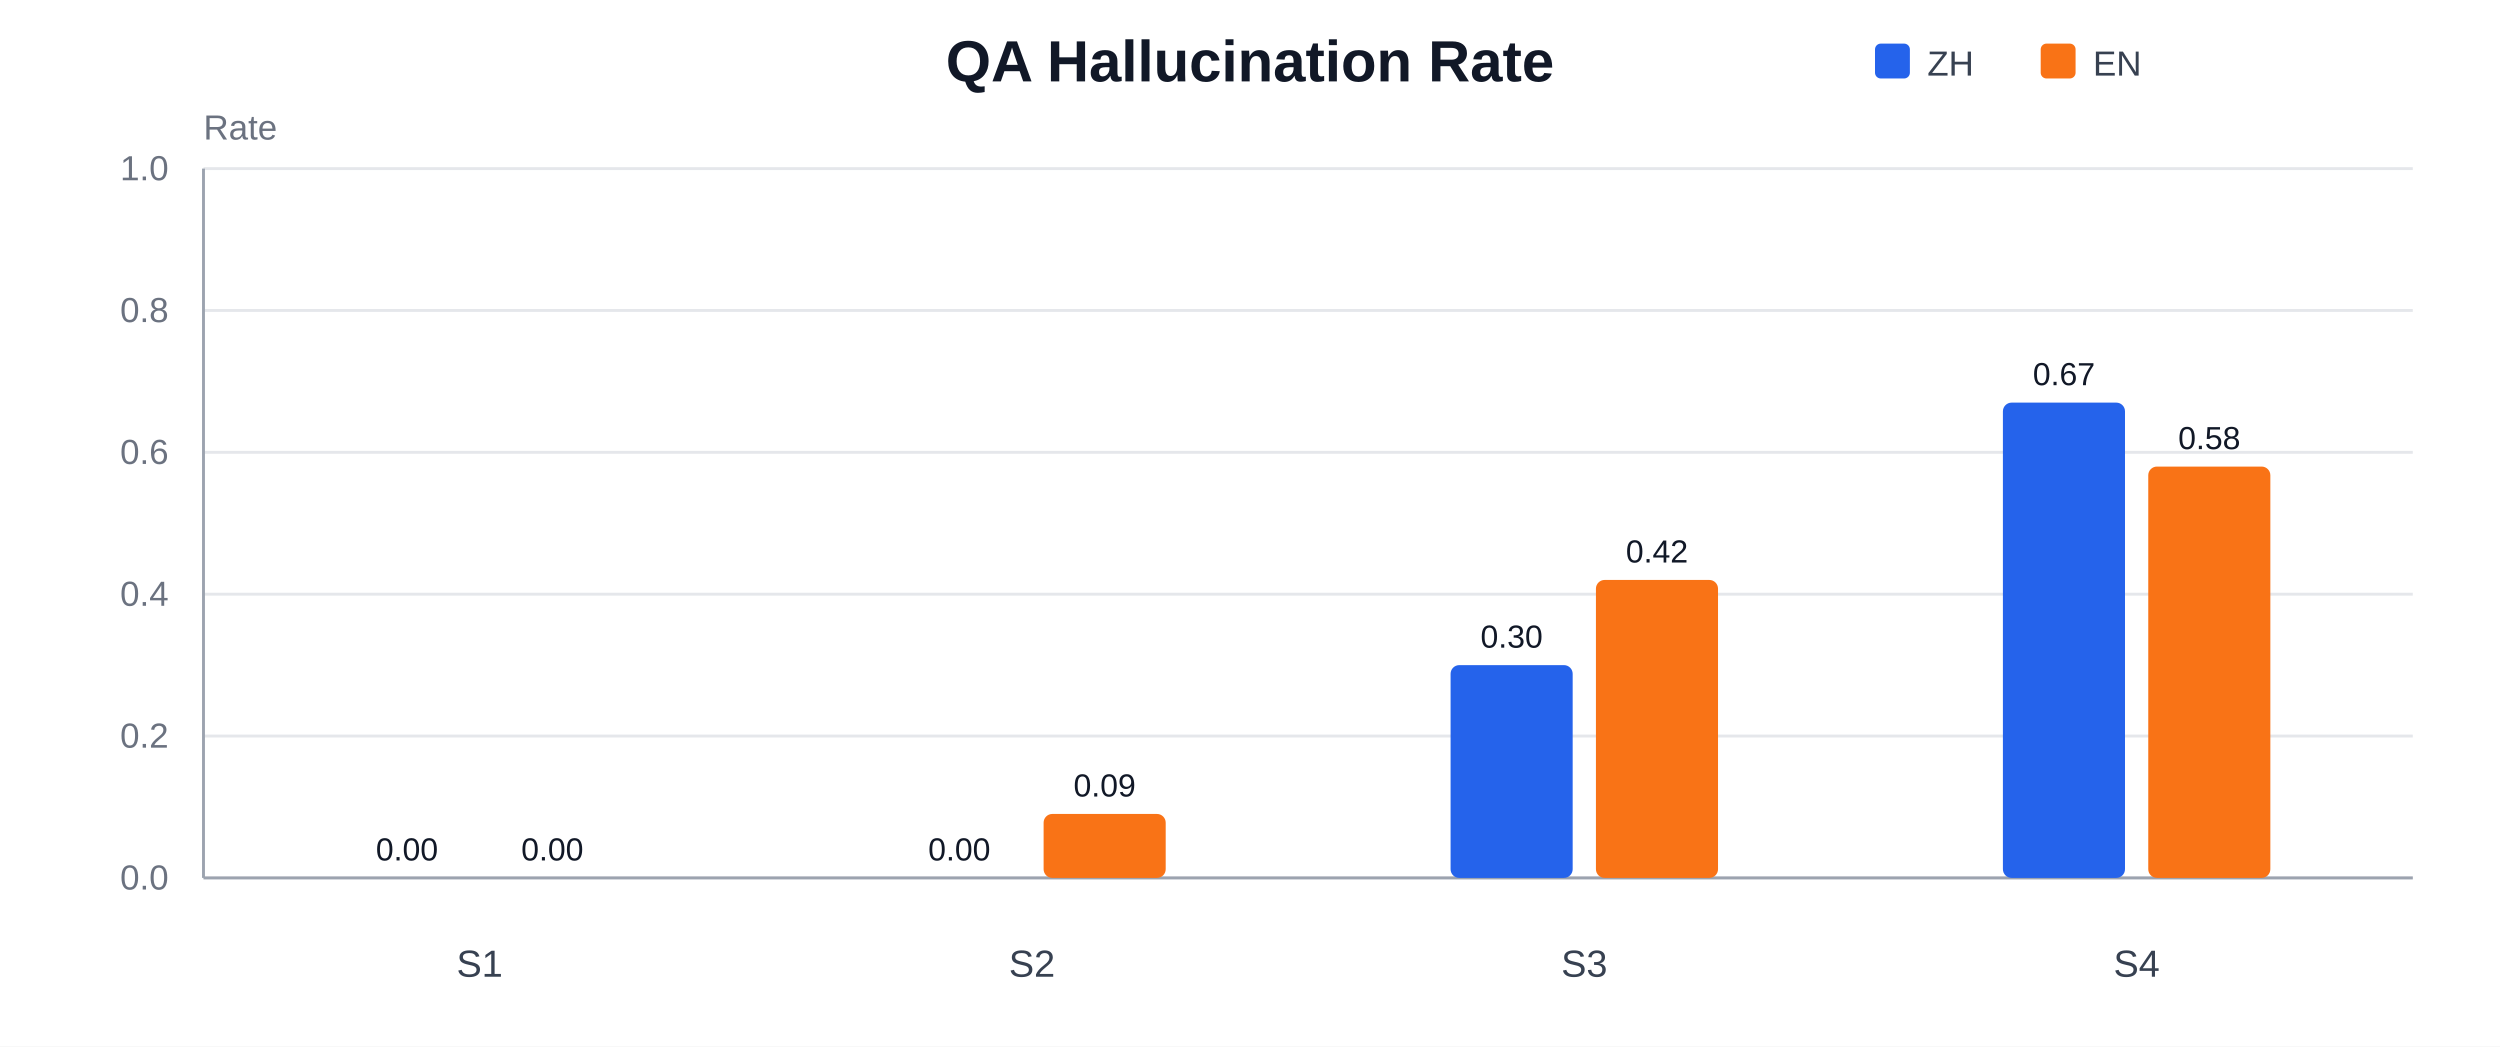
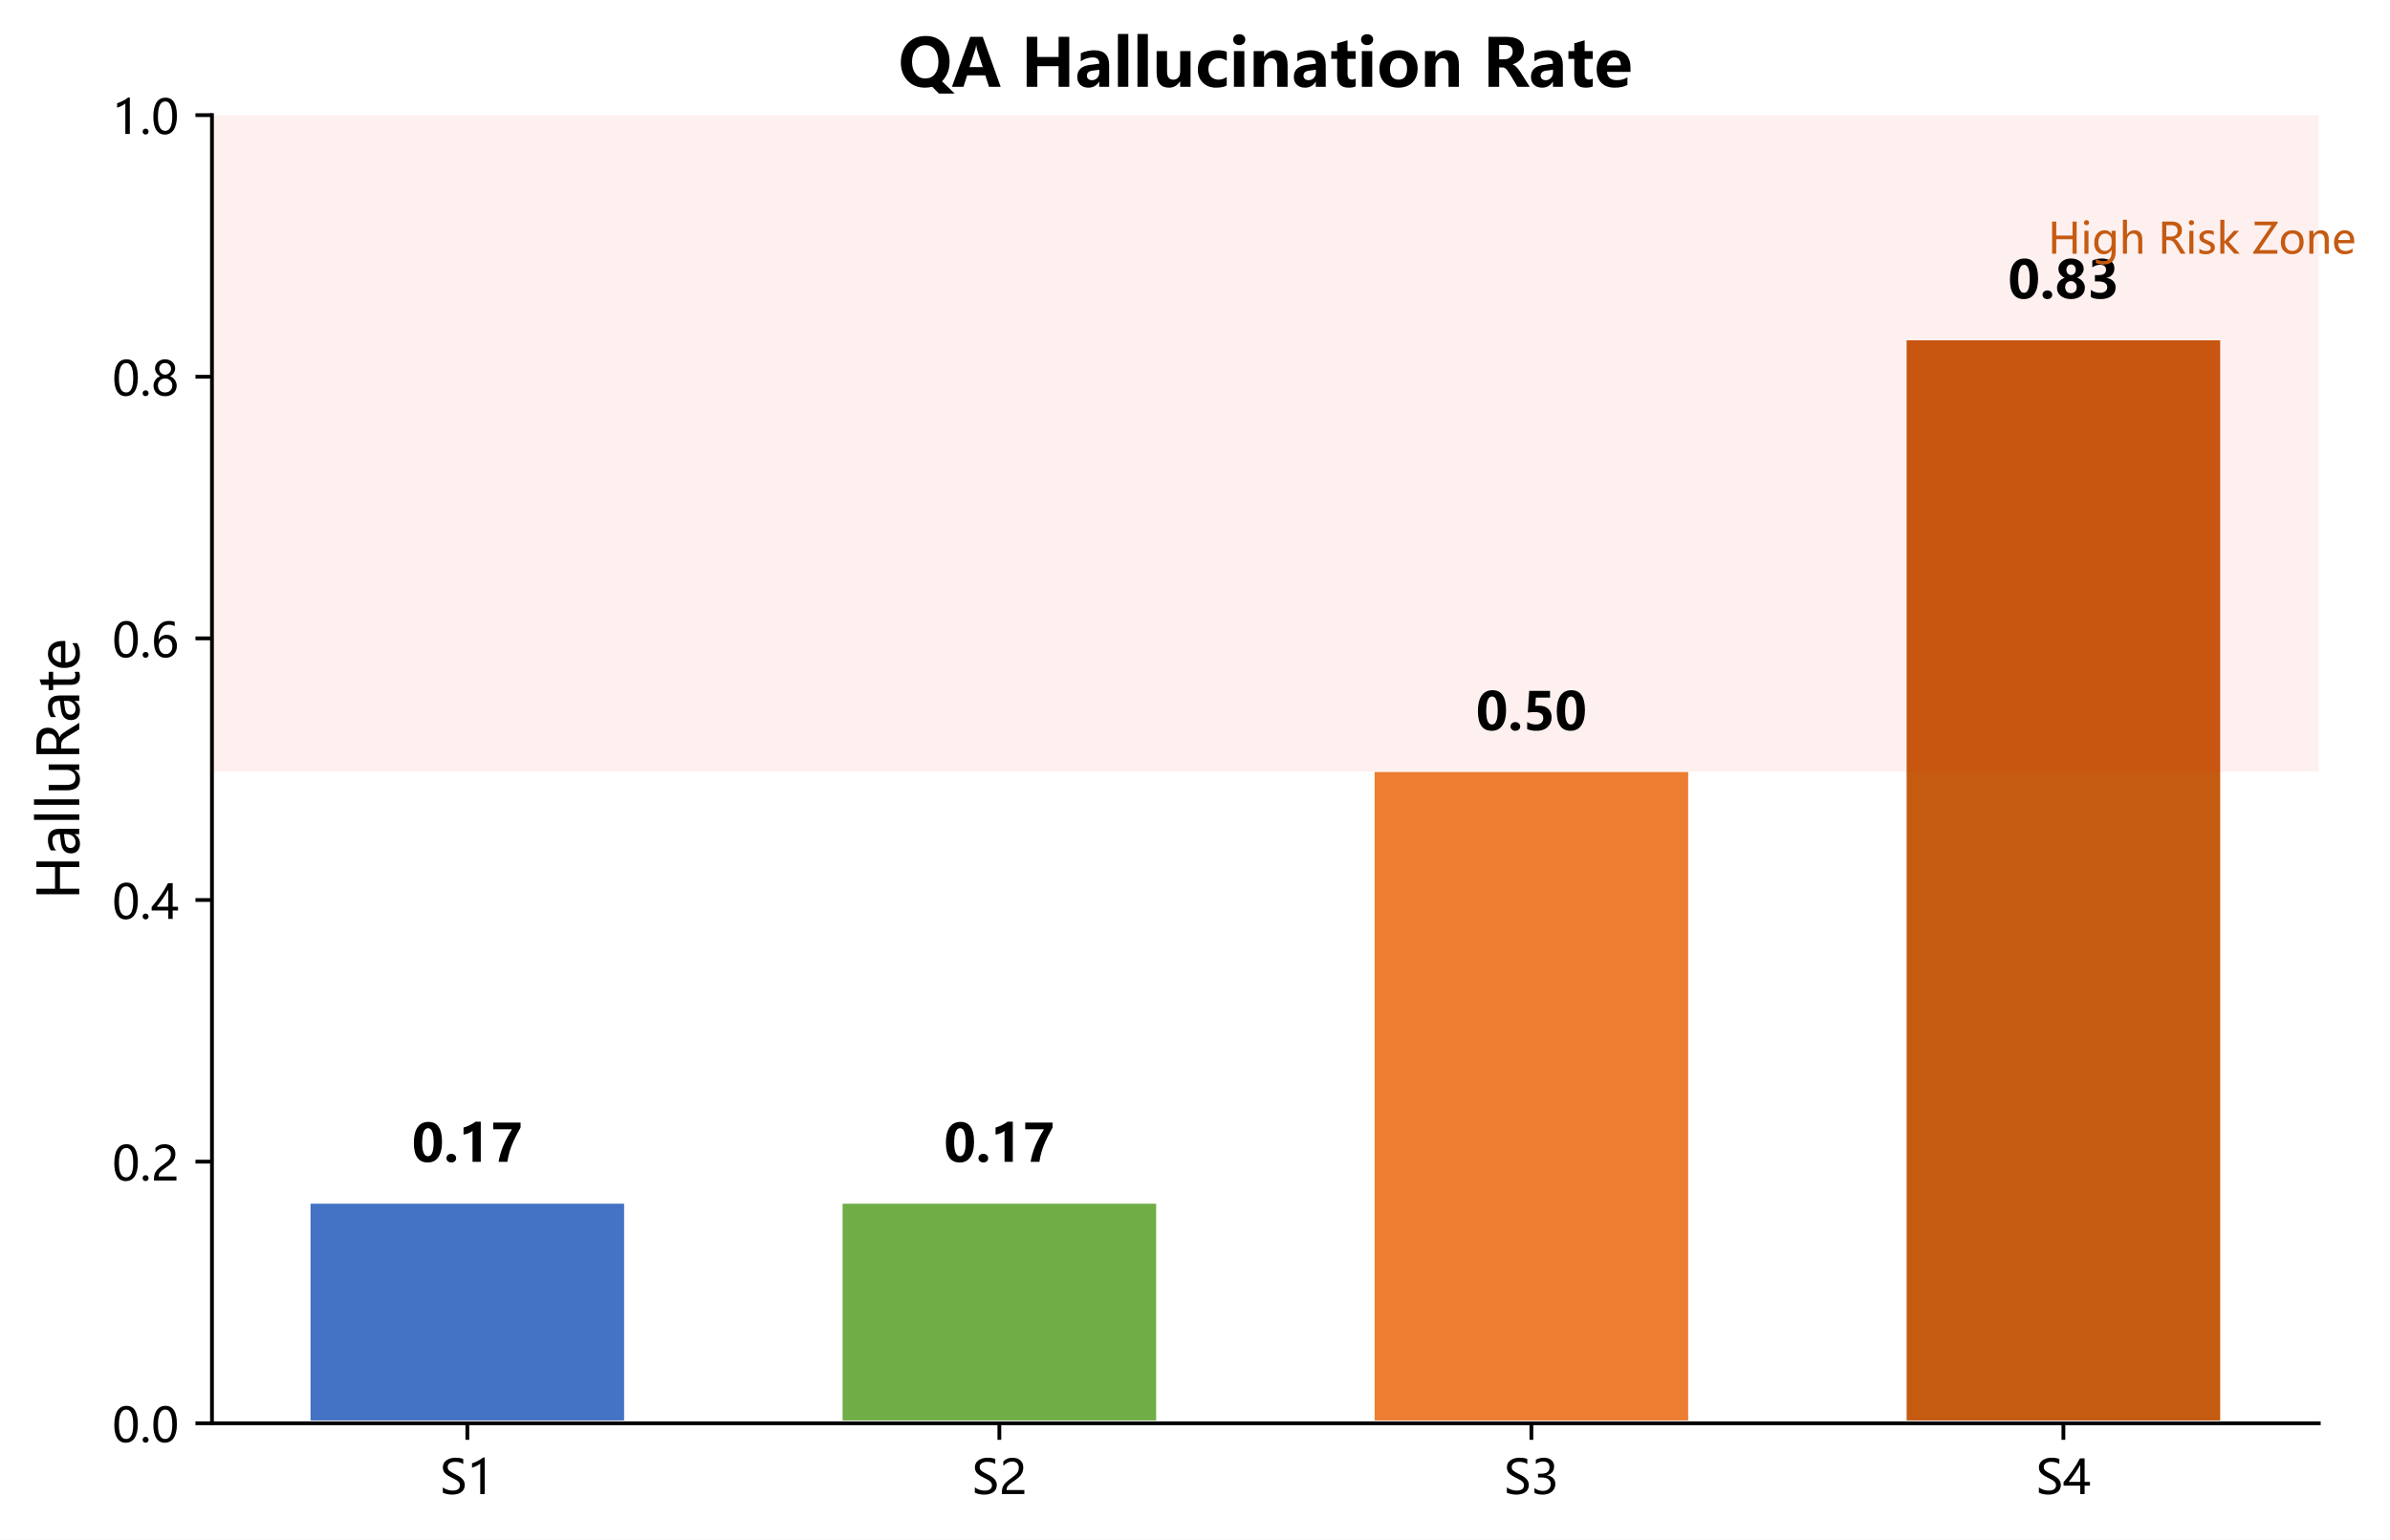
- <svg xmlns="http://www.w3.org/2000/svg" width="860" height="360" viewBox="0 0 860 360" role="img" aria-label="QA Hallucination Rate">
-   <rect width="100%" height="100%" fill="#ffffff" />
-   <text x="430.0" y="28" text-anchor="middle" font-family="Arial, sans-serif" font-size="20" font-weight="700" fill="#111827">QA Hallucination Rate</text>
-   <text x="70" y="48" font-family="Arial, sans-serif" font-size="12" fill="#6b7280">Rate</text>
-   <rect x="645" y="15" width="12" height="12" fill="#2563eb" rx="2" />
-   <text x="663" y="26" font-family="Arial, sans-serif" font-size="12" fill="#374151">ZH</text>
-   <rect x="702" y="15" width="12" height="12" fill="#f97316" rx="2" />
-   <text x="720" y="26" font-family="Arial, sans-serif" font-size="12" fill="#374151">EN</text>
-   <g font-family="Arial, sans-serif">
-     <line x1="70" y1="302.0" x2="830" y2="302.0" stroke="#e5e7eb" stroke-width="1" />
-     <text x="58" y="306.0" text-anchor="end" font-size="12" fill="#6b7280">0.0</text>
-     <line x1="70" y1="253.2" x2="830" y2="253.2" stroke="#e5e7eb" stroke-width="1" />
-     <text x="58" y="257.2" text-anchor="end" font-size="12" fill="#6b7280">0.2</text>
-     <line x1="70" y1="204.4" x2="830" y2="204.4" stroke="#e5e7eb" stroke-width="1" />
-     <text x="58" y="208.4" text-anchor="end" font-size="12" fill="#6b7280">0.4</text>
-     <line x1="70" y1="155.6" x2="830" y2="155.6" stroke="#e5e7eb" stroke-width="1" />
-     <text x="58" y="159.6" text-anchor="end" font-size="12" fill="#6b7280">0.6</text>
-     <line x1="70" y1="106.8" x2="830" y2="106.8" stroke="#e5e7eb" stroke-width="1" />
-     <text x="58" y="110.8" text-anchor="end" font-size="12" fill="#6b7280">0.8</text>
-     <line x1="70" y1="58.0" x2="830" y2="58.0" stroke="#e5e7eb" stroke-width="1" />
-     <text x="58" y="62.0" text-anchor="end" font-size="12" fill="#6b7280">1.0</text>
-     <line x1="70" y1="58" x2="70" y2="302" stroke="#9ca3af" />
-     <line x1="70" y1="302" x2="830" y2="302" stroke="#9ca3af" />
-     <rect x="119.0" y="302.0" width="42.0" height="0.0" rx="3" fill="#2563eb" />
-     <text x="140.0" y="296.0" text-anchor="middle" font-size="11" fill="#111827">0.00</text>
-     <rect x="169.0" y="302.0" width="42.0" height="0.0" rx="3" fill="#f97316" />
-     <text x="190.0" y="296.0" text-anchor="middle" font-size="11" fill="#111827">0.00</text>
-     <text x="165.0" y="336" text-anchor="middle" font-size="13" fill="#374151">S1</text>
-     <rect x="309.0" y="302.0" width="42.0" height="0.0" rx="3" fill="#2563eb" />
-     <text x="330.0" y="296.0" text-anchor="middle" font-size="11" fill="#111827">0.00</text>
-     <rect x="359.0" y="280.0" width="42.0" height="22.0" rx="3" fill="#f97316" />
-     <text x="380.0" y="274.0" text-anchor="middle" font-size="11" fill="#111827">0.09</text>
-     <text x="355.0" y="336" text-anchor="middle" font-size="13" fill="#374151">S2</text>
-     <rect x="499.0" y="228.8" width="42.0" height="73.2" rx="3" fill="#2563eb" />
-     <text x="520.0" y="222.8" text-anchor="middle" font-size="11" fill="#111827">0.30</text>
-     <rect x="549.0" y="199.5" width="42.0" height="102.5" rx="3" fill="#f97316" />
-     <text x="570.0" y="193.5" text-anchor="middle" font-size="11" fill="#111827">0.42</text>
-     <text x="545.0" y="336" text-anchor="middle" font-size="13" fill="#374151">S3</text>
-     <rect x="689.0" y="138.5" width="42.0" height="163.5" rx="3" fill="#2563eb" />
-     <text x="710.0" y="132.5" text-anchor="middle" font-size="11" fill="#111827">0.67</text>
-     <rect x="739.0" y="160.5" width="42.0" height="141.5" rx="3" fill="#f97316" />
-     <text x="760.0" y="154.5" text-anchor="middle" font-size="11" fill="#111827">0.58</text>
-     <text x="735.0" y="336" text-anchor="middle" font-size="13" fill="#374151">S4</text>
+ <svg xmlns="http://www.w3.org/2000/svg" xmlns:xlink="http://www.w3.org/1999/xlink" width="506.402pt" height="326.271pt" viewBox="0 0 506.402 326.271" version="1.1">
+   <defs>
+     <style type="text/css">*{stroke-linejoin: round; stroke-linecap: butt}</style>
+   </defs>
+   <g id="figure_1">
+     <g id="patch_1">
+       <path d="M 0 326.271  L 506.402 326.271  L 506.402 0  L 0 0  z " style="fill: #ffffff" />
+     </g>
+     <g id="axes_1">
+       <g id="patch_2">
+         <path d="M 44.912 301.591  L 491.312 301.591  L 491.312 24.391  L 44.912 24.391  z " style="fill: #ffffff" />
+       </g>
+       <g id="patch_3">
+         <path d="M 65.202 301.591  L 132.839 301.591  L 132.839 254.467  L 65.202 254.467  z " clip-path="url(#p0091291afd)" style="fill: #4472c4; stroke: #ffffff; stroke-width: 1.2; stroke-linejoin: miter" />
+       </g>
+       <g id="patch_4">
+         <path d="M 177.93 301.591  L 245.566 301.591  L 245.566 254.467  L 177.93 254.467  z " clip-path="url(#p0091291afd)" style="fill: #70ad47; stroke: #ffffff; stroke-width: 1.2; stroke-linejoin: miter" />
+       </g>
+       <g id="patch_5">
+         <path d="M 290.657 301.591  L 358.293 301.591  L 358.293 162.991  L 290.657 162.991  z " clip-path="url(#p0091291afd)" style="fill: #ed7d31; stroke: #ffffff; stroke-width: 1.2; stroke-linejoin: miter" />
+       </g>
+       <g id="patch_6">
+         <path d="M 403.384 301.591  L 471.021 301.591  L 471.021 71.515  L 403.384 71.515  z " clip-path="url(#p0091291afd)" style="fill: #c55a11; stroke: #ffffff; stroke-width: 1.2; stroke-linejoin: miter" />
+       </g>
+       <g id="patch_7">
+         <path d="M 44.912 162.991  L 491.312 162.991  L 491.312 24.391  L 44.912 24.391  z " clip-path="url(#p0091291afd)" style="fill: #ff0000; opacity: 0.06; stroke: #ff0000; stroke-linejoin: miter" />
+       </g>
+       <g id="matplotlib.axis_1">
+         <g id="xtick_1">
+           <g id="line2d_1">
+             <defs>
+               <path id="m609f50a46f" d="M 0 0  L 0 3.5  " style="stroke: #000000; stroke-width: 0.8" />
+             </defs>
+             <g>
+               <use xlink:href="#m609f50a46f" x="99.021" y="301.591" style="stroke: #000000; stroke-width: 0.8" />
+             </g>
+           </g>
+           <g id="text_1">
+             <g transform="translate(93.20269 316.585) scale(0.1 -0.1)">
+               <defs>
+                 <path id="MicrosoftYaHei-53" d="M 400 909  Q 622 716 994 591  Q 1366 466 1700 466  Q 2719 466 2719 1191  Q 2719 1394 2609 1556  Q 2500 1719 2309 1844  Q 2119 1969 1594 2228  Q 866 2591 634 2902  Q 403 3213 403 3613  Q 403 4216 887 4569  Q 1372 4922 2109 4922  Q 2831 4922 3169 4747  L 3169 4066  Q 2731 4369 2063 4369  Q 1619 4369 1339 4183  Q 1059 3997 1059 3666  Q 1059 3372 1253 3187  Q 1447 3003 2094 2684  Q 2806 2344 3090 2003  Q 3375 1663 3375 1238  Q 3375 600 2912 259  Q 2450 -81 1628 -81  Q 1341 -81 958 -1  Q 575 78 400 197  L 400 909  z " transform="scale(0.015625)" />
+                 <path id="MicrosoftYaHei-31" d="M 1781 0  L 1781 4141  Q 1638 3997 1295 3819  Q 953 3641 663 3569  L 663 4169  Q 1047 4275 1484 4508  Q 1922 4741 2156 4947  L 2388 4947  L 2388 0  L 1781 0  z " transform="scale(0.015625)" />
+               </defs>
+               <use xlink:href="#MicrosoftYaHei-53" />
+               <use xlink:href="#MicrosoftYaHei-31" transform="translate(57.71484 0)" />
+             </g>
+           </g>
+         </g>
+         <g id="xtick_2">
+           <g id="line2d_2">
+             <g>
+               <use xlink:href="#m609f50a46f" x="211.748" y="301.591" style="stroke: #000000; stroke-width: 0.8" />
+             </g>
+           </g>
+           <g id="text_2">
+             <g transform="translate(205.93 316.585) scale(0.1 -0.1)">
+               <defs>
+                 <path id="MicrosoftYaHei-32" d="M 2666 3572  Q 2666 3963 2419 4186  Q 2172 4409 1747 4409  Q 1447 4409 1140 4256  Q 834 4103 569 3819  L 569 4413  Q 806 4659 1107 4790  Q 1409 4922 1816 4922  Q 2472 4922 2872 4570  Q 3272 4219 3272 3619  Q 3272 3084 3026 2693  Q 2781 2303 2188 1894  Q 1581 1475 1376 1294  Q 1172 1113 1090 947  Q 1009 781 1009 544  L 3416 544  L 3416 0  L 372 0  L 372 241  Q 372 659 486 951  Q 600 1244 862 1520  Q 1125 1797 1681 2184  Q 2250 2584 2458 2886  Q 2666 3188 2666 3572  z " transform="scale(0.015625)" />
+               </defs>
+               <use xlink:href="#MicrosoftYaHei-53" />
+               <use xlink:href="#MicrosoftYaHei-32" transform="translate(57.71484 0)" />
+             </g>
+           </g>
+         </g>
+         <g id="xtick_3">
+           <g id="line2d_3">
+             <g>
+               <use xlink:href="#m609f50a46f" x="324.475" y="301.591" style="stroke: #000000; stroke-width: 0.8" />
+             </g>
+           </g>
+           <g id="text_3">
+             <g transform="translate(318.6572 316.585) scale(0.1 -0.1)">
+               <defs>
+                 <path id="MicrosoftYaHei-33" d="M 447 809  Q 944 425 1569 425  Q 2069 425 2361 670  Q 2653 916 2653 1328  Q 2653 2247 1338 2247  L 934 2247  L 934 2753  L 1319 2753  Q 2484 2753 2484 3616  Q 2484 4413 1594 4413  Q 1084 4413 634 4069  L 634 4647  Q 1109 4922 1744 4922  Q 2363 4922 2738 4598  Q 3113 4275 3113 3759  Q 3113 2809 2144 2538  L 2144 2525  Q 2669 2469 2973 2155  Q 3278 1841 3278 1372  Q 3278 719 2808 319  Q 2338 -81 1556 -81  Q 869 -81 447 175  L 447 809  z " transform="scale(0.015625)" />
+               </defs>
+               <use xlink:href="#MicrosoftYaHei-53" />
+               <use xlink:href="#MicrosoftYaHei-33" transform="translate(57.71484 0)" />
+             </g>
+           </g>
+         </g>
+         <g id="xtick_4">
+           <g id="line2d_4">
+             <g>
+               <use xlink:href="#m609f50a46f" x="437.202" y="301.591" style="stroke: #000000; stroke-width: 0.8" />
+             </g>
+           </g>
+           <g id="text_4">
+             <g transform="translate(431.3845 316.585) scale(0.1 -0.1)">
+               <defs>
+                 <path id="MicrosoftYaHei-34" d="M 2906 4841  L 2906 1644  L 3631 1644  L 3631 1138  L 2906 1138  L 2906 0  L 2313 0  L 2313 1138  L 53 1138  L 53 1616  Q 656 2294 1265 3178  Q 1875 4063 2272 4841  L 2906 4841  z M 741 1644  L 2313 1644  L 2313 3950  Q 1988 3366 1616 2817  Q 1244 2269 741 1644  z " transform="scale(0.015625)" />
+               </defs>
+               <use xlink:href="#MicrosoftYaHei-53" />
+               <use xlink:href="#MicrosoftYaHei-34" transform="translate(57.71484 0)" />
+             </g>
+           </g>
+         </g>
+       </g>
+       <g id="matplotlib.axis_2">
+         <g id="ytick_1">
+           <g id="line2d_5">
+             <defs>
+               <path id="m3c8601a634" d="M 0 0  L -3.5 0  " style="stroke: #000000; stroke-width: 0.8" />
+             </defs>
+             <g>
+               <use xlink:href="#m3c8601a634" x="44.912" y="301.591" style="stroke: #000000; stroke-width: 0.8" />
+             </g>
+           </g>
+           <g id="text_5">
+             <g transform="translate(23.77563 305.5881) scale(0.1 -0.1)">
+               <defs>
+                 <path id="MicrosoftYaHei-30" d="M 284 2325  Q 284 3606 709 4264  Q 1134 4922 1941 4922  Q 3478 4922 3478 2441  Q 3478 1216 3045 567  Q 2613 -81 1831 -81  Q 1094 -81 689 534  Q 284 1150 284 2325  z M 909 2353  Q 909 425 1888 425  Q 2850 425 2850 2384  Q 2850 4413 1906 4413  Q 909 4413 909 2353  z " transform="scale(0.015625)" />
+                 <path id="MicrosoftYaHei-2e" d="M 372 322  Q 372 491 487 606  Q 603 722 775 722  Q 950 722 1065 605  Q 1181 488 1181 322  Q 1181 159 1065 42  Q 950 -75 772 -75  Q 600 -75 486 42  Q 372 159 372 322  z " transform="scale(0.015625)" />
+               </defs>
+               <use xlink:href="#MicrosoftYaHei-30" />
+               <use xlink:href="#MicrosoftYaHei-2e" transform="translate(58.64258 0)" />
+               <use xlink:href="#MicrosoftYaHei-30" transform="translate(82.71484 0)" />
+             </g>
+           </g>
+         </g>
+         <g id="ytick_2">
+           <g id="line2d_6">
+             <g>
+               <use xlink:href="#m3c8601a634" x="44.912" y="246.151" style="stroke: #000000; stroke-width: 0.8" />
+             </g>
+           </g>
+           <g id="text_6">
+             <g transform="translate(23.77563 250.1481) scale(0.1 -0.1)">
+               <use xlink:href="#MicrosoftYaHei-30" />
+               <use xlink:href="#MicrosoftYaHei-2e" transform="translate(58.64258 0)" />
+               <use xlink:href="#MicrosoftYaHei-32" transform="translate(82.71484 0)" />
+             </g>
+           </g>
+         </g>
+         <g id="ytick_3">
+           <g id="line2d_7">
+             <g>
+               <use xlink:href="#m3c8601a634" x="44.912" y="190.711" style="stroke: #000000; stroke-width: 0.8" />
+             </g>
+           </g>
+           <g id="text_7">
+             <g transform="translate(23.77563 194.7081) scale(0.1 -0.1)">
+               <use xlink:href="#MicrosoftYaHei-30" />
+               <use xlink:href="#MicrosoftYaHei-2e" transform="translate(58.64258 0)" />
+               <use xlink:href="#MicrosoftYaHei-34" transform="translate(82.71484 0)" />
+             </g>
+           </g>
+         </g>
+         <g id="ytick_4">
+           <g id="line2d_8">
+             <g>
+               <use xlink:href="#m3c8601a634" x="44.912" y="135.271" style="stroke: #000000; stroke-width: 0.8" />
+             </g>
+           </g>
+           <g id="text_8">
+             <g transform="translate(23.77563 139.2681) scale(0.1 -0.1)">
+               <defs>
+                 <path id="MicrosoftYaHei-36" d="M 3181 4219  Q 2803 4413 2391 4413  Q 1763 4413 1381 3866  Q 1000 3319 994 2372  L 1009 2372  Q 1353 3038 2106 3038  Q 2734 3038 3109 2628  Q 3484 2219 3484 1541  Q 3484 831 3051 375  Q 2619 -81 1947 -81  Q 1209 -81 789 495  Q 369 1072 369 2131  Q 369 3413 920 4167  Q 1472 4922 2372 4922  Q 2888 4922 3181 4781  L 3181 4219  z M 1031 1584  Q 1031 1106 1286 765  Q 1541 425 1963 425  Q 2363 425 2613 719  Q 2863 1013 2863 1475  Q 2863 1975 2627 2253  Q 2391 2531 1956 2531  Q 1544 2531 1287 2250  Q 1031 1969 1031 1584  z " transform="scale(0.015625)" />
+               </defs>
+               <use xlink:href="#MicrosoftYaHei-30" />
+               <use xlink:href="#MicrosoftYaHei-2e" transform="translate(58.64258 0)" />
+               <use xlink:href="#MicrosoftYaHei-36" transform="translate(82.71484 0)" />
+             </g>
+           </g>
+         </g>
+         <g id="ytick_5">
+           <g id="line2d_9">
+             <g>
+               <use xlink:href="#m3c8601a634" x="44.912" y="79.831" style="stroke: #000000; stroke-width: 0.8" />
+             </g>
+           </g>
+           <g id="text_9">
+             <g transform="translate(23.77563 83.82812) scale(0.1 -0.1)">
+               <defs>
+                 <path id="MicrosoftYaHei-38" d="M 306 1350  Q 306 1769 556 2122  Q 806 2475 1200 2625  Q 884 2803 700 3081  Q 516 3359 516 3684  Q 516 4028 692 4312  Q 869 4597 1183 4759  Q 1497 4922 1875 4922  Q 2256 4922 2572 4761  Q 2888 4600 3063 4315  Q 3238 4031 3238 3684  Q 3238 3366 3058 3086  Q 2878 2806 2559 2625  Q 2953 2472 3200 2119  Q 3447 1766 3447 1350  Q 3447 938 3250 611  Q 3053 284 2690 103  Q 2328 -78 1875 -78  Q 1425 -78 1065 103  Q 706 284 506 612  Q 306 941 306 1350  z M 906 1378  Q 906 947 1172 687  Q 1438 428 1878 428  Q 2309 428 2582 692  Q 2856 956 2856 1378  Q 2856 1778 2579 2051  Q 2303 2325 1878 2325  Q 1456 2325 1181 2058  Q 906 1791 906 1378  z M 1081 3634  Q 1081 3309 1312 3076  Q 1544 2844 1878 2844  Q 2206 2844 2445 3078  Q 2684 3313 2684 3634  Q 2684 3963 2454 4191  Q 2225 4419 1878 4419  Q 1534 4419 1307 4195  Q 1081 3972 1081 3634  z " transform="scale(0.015625)" />
+               </defs>
+               <use xlink:href="#MicrosoftYaHei-30" />
+               <use xlink:href="#MicrosoftYaHei-2e" transform="translate(58.64258 0)" />
+               <use xlink:href="#MicrosoftYaHei-38" transform="translate(82.71484 0)" />
+             </g>
+           </g>
+         </g>
+         <g id="ytick_6">
+           <g id="line2d_10">
+             <g>
+               <use xlink:href="#m3c8601a634" x="44.912" y="24.391" style="stroke: #000000; stroke-width: 0.8" />
+             </g>
+           </g>
+           <g id="text_10">
+             <g transform="translate(23.77563 28.38812) scale(0.1 -0.1)">
+               <use xlink:href="#MicrosoftYaHei-31" />
+               <use xlink:href="#MicrosoftYaHei-2e" transform="translate(58.64258 0)" />
+               <use xlink:href="#MicrosoftYaHei-30" transform="translate(82.71484 0)" />
+             </g>
+           </g>
+         </g>
+         <g id="text_11">
+           <g transform="translate(16.7925 190.6597) rotate(-90) scale(0.12 -0.12)">
+             <defs>
+               <path id="MicrosoftYaHei-48" d="M 4325 0  L 3700 0  L 3700 2181  L 1250 2181  L 1250 0  L 625 0  L 625 4841  L 1250 4841  L 1250 2738  L 3700 2738  L 3700 4841  L 4325 4841  L 4325 0  z " transform="scale(0.015625)" />
+               <path id="MicrosoftYaHei-61" d="M 628 3216  Q 1144 3538 1819 3538  Q 3069 3538 3069 2225  L 3069 0  L 2463 0  L 2463 534  L 2447 534  Q 2088 -81 1388 -81  Q 884 -81 587 191  Q 291 463 291 925  Q 291 1894 1438 2053  L 2463 2197  Q 2463 3044 1763 3044  Q 1141 3044 628 2625  L 628 3216  z M 1653 1625  Q 1228 1569 1067 1412  Q 906 1256 906 975  Q 906 728 1081 572  Q 1256 416 1544 416  Q 1944 416 2203 697  Q 2463 978 2463 1403  L 2463 1734  L 1653 1625  z " transform="scale(0.015625)" />
+               <path id="MicrosoftYaHei-6c" d="M 544 0  L 544 5116  L 1156 5116  L 1156 0  L 544 0  z " transform="scale(0.015625)" />
+               <path id="MicrosoftYaHei-75" d="M 3400 0  L 2784 0  L 2784 544  L 2772 544  Q 2425 -81 1706 -81  Q 478 -81 478 1388  L 478 3456  L 1084 3456  L 1084 1478  Q 1084 425 1891 425  Q 2291 425 2537 720  Q 2784 1016 2784 1466  L 2784 3456  L 3400 3456  L 3400 0  z " transform="scale(0.015625)" />
+               <path id="MicrosoftYaHei-52" d="M 4159 0  L 3422 0  L 2619 1344  Q 2378 1747 2178 1892  Q 1978 2038 1700 2038  L 1250 2038  L 1250 0  L 625 0  L 625 4841  L 2100 4841  Q 2806 4841 3206 4500  Q 3606 4159 3606 3547  Q 3606 2541 2531 2241  L 2531 2225  Q 2731 2141 2876 1984  Q 3022 1828 3253 1450  L 4159 0  z M 1250 4294  L 1250 2584  L 1988 2584  Q 2416 2584 2683 2834  Q 2950 3084 2950 3491  Q 2950 3869 2706 4081  Q 2463 4294 1997 4294  L 1250 4294  z " transform="scale(0.015625)" />
+               <path id="MicrosoftYaHei-74" d="M 2206 34  Q 2006 -75 1666 -75  Q 738 -75 738 953  L 738 2950  L 144 2950  L 144 3456  L 738 3456  L 738 4288  L 1347 4481  L 1347 3456  L 2206 3456  L 2206 2950  L 1347 2950  L 1347 1063  Q 1347 722 1462 575  Q 1578 428 1847 428  Q 2053 428 2206 544  L 2206 34  z " transform="scale(0.015625)" />
+               <path id="MicrosoftYaHei-65" d="M 3363 1572  L 944 1572  Q 959 1019 1246 717  Q 1534 416 2050 416  Q 2631 416 3116 788  L 3116 241  Q 2659 -81 1906 -81  Q 1156 -81 736 394  Q 316 869 316 1713  Q 316 2506 777 3022  Q 1238 3538 1922 3538  Q 2600 3538 2981 3102  Q 3363 2666 3363 1881  L 3363 1572  z M 2750 2063  Q 2747 2531 2528 2787  Q 2309 3044 1913 3044  Q 1547 3044 1280 2772  Q 1013 2500 944 2063  L 2750 2063  z " transform="scale(0.015625)" />
+             </defs>
+             <use xlink:href="#MicrosoftYaHei-48" />
+             <use xlink:href="#MicrosoftYaHei-61" transform="translate(77.34375 0)" />
+             <use xlink:href="#MicrosoftYaHei-6c" transform="translate(132.6172 0)" />
+             <use xlink:href="#MicrosoftYaHei-6c" transform="translate(159.2285 0)" />
+             <use xlink:href="#MicrosoftYaHei-75" transform="translate(185.8398 0)" />
+             <use xlink:href="#MicrosoftYaHei-52" transform="translate(247.4609 0)" />
+             <use xlink:href="#MicrosoftYaHei-61" transform="translate(312.7441 0)" />
+             <use xlink:href="#MicrosoftYaHei-74" transform="translate(368.0176 0)" />
+             <use xlink:href="#MicrosoftYaHei-65" transform="translate(404.3984 0)" />
+           </g>
+         </g>
+       </g>
+       <g id="patch_8">
+         <path d="M 44.912 301.591  L 44.912 24.391  " style="fill: none; stroke: #000000; stroke-width: 0.8; stroke-linejoin: miter; stroke-linecap: square" />
+       </g>
+       <g id="patch_9">
+         <path d="M 44.912 301.591  L 491.312 301.591  " style="fill: none; stroke: #000000; stroke-width: 0.8; stroke-linejoin: miter; stroke-linecap: square" />
+       </g>
+       <g id="text_12">
+         <g transform="translate(87.27386 246.1887) scale(0.11 -0.11)">
+           <defs>
+             <path id="MicrosoftYaHei-Bold-30" d="M 244 2341  Q 244 3597 706 4259  Q 1169 4922 2044 4922  Q 3713 4922 3713 2453  Q 3713 1238 3259 577  Q 2806 -84 1950 -84  Q 244 -84 244 2341  z M 1266 2366  Q 1266 691 1981 691  Q 2684 691 2684 2416  Q 2684 4147 2000 4147  Q 1266 4147 1266 2366  z " transform="scale(0.015625)" />
+             <path id="MicrosoftYaHei-Bold-2e" d="M 313 453  Q 313 688 491 838  Q 669 988 916 988  Q 1166 988 1337 834  Q 1509 681 1509 453  Q 1509 213 1337 64  Q 1166 -84 903 -84  Q 659 -84 486 69  Q 313 222 313 453  z " transform="scale(0.015625)" />
+             <path id="MicrosoftYaHei-Bold-31" d="M 2716 4947  L 2716 0  L 1700 0  L 1700 3809  Q 1513 3647 1188 3517  Q 863 3388 591 3356  L 591 4222  Q 1447 4472 2072 4947  L 2716 4947  z " transform="scale(0.015625)" />
+             <path id="MicrosoftYaHei-Bold-37" d="M 3675 4225  Q 3088 3172 2798 2528  Q 2509 1884 2328 1275  Q 2147 666 2050 0  L 966 0  Q 1122 947 1517 1917  Q 1913 2888 2609 4009  L 300 4009  L 300 4841  L 3675 4841  L 3675 4225  z " transform="scale(0.015625)" />
+           </defs>
+           <use xlink:href="#MicrosoftYaHei-Bold-30" />
+           <use xlink:href="#MicrosoftYaHei-Bold-2e" transform="translate(61.66992 0)" />
+           <use xlink:href="#MicrosoftYaHei-Bold-31" transform="translate(90.23438 0)" />
+           <use xlink:href="#MicrosoftYaHei-Bold-37" transform="translate(151.9043 0)" />
+         </g>
+       </g>
+       <g id="text_13">
+         <g transform="translate(200.0011 246.1887) scale(0.11 -0.11)">
+           <use xlink:href="#MicrosoftYaHei-Bold-30" />
+           <use xlink:href="#MicrosoftYaHei-Bold-2e" transform="translate(61.66992 0)" />
+           <use xlink:href="#MicrosoftYaHei-Bold-31" transform="translate(90.23438 0)" />
+           <use xlink:href="#MicrosoftYaHei-Bold-37" transform="translate(151.9043 0)" />
+         </g>
+       </g>
+       <g id="text_14">
+         <g transform="translate(312.7284 154.7127) scale(0.11 -0.11)">
+           <defs>
+             <path id="MicrosoftYaHei-Bold-35" d="M 541 125  L 541 997  Q 1044 691 1613 691  Q 2041 691 2283 902  Q 2525 1113 2525 1472  Q 2525 2225 1494 2225  Q 1113 2225 616 2169  L 797 4841  L 3359 4841  L 3359 4009  L 1613 4009  L 1544 2991  Q 1803 3013 2022 3013  Q 2731 3013 3142 2625  Q 3553 2238 3553 1575  Q 3553 844 3056 380  Q 2559 -84 1706 -84  Q 1016 -84 541 125  z " transform="scale(0.015625)" />
+           </defs>
+           <use xlink:href="#MicrosoftYaHei-Bold-30" />
+           <use xlink:href="#MicrosoftYaHei-Bold-2e" transform="translate(61.66992 0)" />
+           <use xlink:href="#MicrosoftYaHei-Bold-35" transform="translate(90.23438 0)" />
+           <use xlink:href="#MicrosoftYaHei-Bold-30" transform="translate(151.9043 0)" />
+         </g>
+       </g>
+       <g id="text_15">
+         <g transform="translate(425.4557 63.23672) scale(0.11 -0.11)">
+           <defs>
+             <path id="MicrosoftYaHei-Bold-38" d="M 269 1303  Q 269 1725 512 2053  Q 756 2381 1219 2534  Q 850 2719 648 3003  Q 447 3288 447 3634  Q 447 3997 645 4292  Q 844 4588 1200 4755  Q 1556 4922 1997 4922  Q 2441 4922 2800 4758  Q 3159 4594 3359 4298  Q 3559 4003 3559 3647  Q 3559 3309 3339 3018  Q 3119 2728 2747 2559  Q 3200 2403 3453 2076  Q 3706 1750 3706 1313  Q 3706 697 3228 309  Q 2750 -78 1988 -78  Q 1225 -78 747 309  Q 269 697 269 1303  z M 1278 1394  Q 1278 1056 1472 853  Q 1666 650 1991 650  Q 2303 650 2503 853  Q 2703 1056 2703 1394  Q 2703 1709 2500 1920  Q 2297 2131 1991 2131  Q 1675 2131 1476 1920  Q 1278 1709 1278 1394  z M 1428 3531  Q 1428 3266 1592 3077  Q 1756 2888 2006 2888  Q 2247 2888 2415 3072  Q 2584 3256 2584 3531  Q 2584 3806 2420 3997  Q 2256 4188 2006 4188  Q 1750 4188 1589 3997  Q 1428 3806 1428 3531  z " transform="scale(0.015625)" />
+             <path id="MicrosoftYaHei-Bold-33" d="M 494 1053  Q 978 691 1625 691  Q 2034 691 2275 872  Q 2516 1053 2516 1388  Q 2516 1731 2230 1912  Q 1944 2094 1428 2094  L 997 2094  L 997 2872  L 1394 2872  Q 2369 2872 2369 3528  Q 2369 4147 1622 4147  Q 1134 4147 675 3828  L 675 4663  Q 1175 4922 1853 4922  Q 2541 4922 2969 4605  Q 3397 4288 3397 3725  Q 3397 2775 2434 2531  L 2434 2516  Q 2941 2459 3244 2145  Q 3547 1831 3547 1381  Q 3547 691 3042 303  Q 2538 -84 1697 -84  Q 950 -84 494 163  L 494 1053  z " transform="scale(0.015625)" />
+           </defs>
+           <use xlink:href="#MicrosoftYaHei-Bold-30" />
+           <use xlink:href="#MicrosoftYaHei-Bold-2e" transform="translate(61.66992 0)" />
+           <use xlink:href="#MicrosoftYaHei-Bold-38" transform="translate(90.23438 0)" />
+           <use xlink:href="#MicrosoftYaHei-Bold-33" transform="translate(151.9043 0)" />
+         </g>
+       </g>
+       <g id="text_16">
+         <g style="fill: #c55a11" transform="translate(433.9286 53.76163) scale(0.09 -0.09)">
+           <defs>
+             <path id="MicrosoftYaHei-69" d="M 472 4675  Q 472 4838 583 4948  Q 694 5059 856 5059  Q 1022 5059 1136 4950  Q 1250 4841 1250 4675  Q 1250 4513 1136 4405  Q 1022 4297 856 4297  Q 691 4297 581 4405  Q 472 4513 472 4675  z M 544 0  L 544 3456  L 1156 3456  L 1156 0  L 544 0  z " transform="scale(0.015625)" />
+             <path id="MicrosoftYaHei-67" d="M 3547 291  Q 3547 -1628 1684 -1628  Q 1041 -1628 566 -1388  L 566 -797  Q 1144 -1119 1675 -1119  Q 2934 -1119 2934 206  L 2934 572  L 2922 572  Q 2528 -81 1747 -81  Q 1097 -81 706 384  Q 316 850 316 1619  Q 316 2503 747 3020  Q 1178 3538 1897 3538  Q 2588 3538 2922 2988  L 2934 2988  L 2934 3456  L 3547 3456  L 3547 291  z M 2934 2056  Q 2938 2456 2666 2743  Q 2394 3031 1997 3031  Q 1497 3031 1219 2664  Q 941 2297 941 1656  Q 941 1106 1209 765  Q 1478 425 1922 425  Q 2369 425 2653 750  Q 2938 1075 2934 1575  L 2934 2056  z " transform="scale(0.015625)" />
+             <path id="MicrosoftYaHei-68" d="M 3466 0  L 2856 0  L 2856 1988  Q 2856 3031 2081 3031  Q 1684 3031 1421 2726  Q 1159 2422 1159 1959  L 1159 0  L 547 0  L 547 5116  L 1159 5116  L 1159 2888  L 1172 2888  Q 1569 3538 2300 3538  Q 3466 3538 3466 2128  L 3466 0  z " transform="scale(0.015625)" />
+             <path id="MicrosoftYaHei-20" transform="scale(0.015625)" />
+             <path id="MicrosoftYaHei-73" d="M 353 747  Q 816 413 1350 413  Q 2066 413 2066 881  Q 2066 1081 1909 1211  Q 1753 1341 1275 1519  Q 700 1750 528 1976  Q 356 2203 356 2525  Q 356 2984 745 3261  Q 1134 3538 1703 3538  Q 2144 3538 2522 3384  L 2522 2794  Q 2134 3044 1644 3044  Q 1350 3044 1165 2916  Q 981 2788 981 2578  Q 981 2372 1114 2256  Q 1247 2141 1703 1959  Q 2281 1744 2484 1512  Q 2688 1281 2688 941  Q 2688 466 2298 192  Q 1909 -81 1291 -81  Q 753 -81 353 122  L 353 747  z " transform="scale(0.015625)" />
+             <path id="MicrosoftYaHei-6b" d="M 3484 0  L 2650 0  L 1172 1666  L 1159 1666  L 1159 0  L 547 0  L 547 5116  L 1159 5116  L 1159 1872  L 1172 1872  L 2575 3456  L 3363 3456  L 1800 1794  L 3484 0  z " transform="scale(0.015625)" />
+             <path id="MicrosoftYaHei-5a" d="M 3822 4653  L 1031 553  L 3759 553  L 3759 0  L 116 0  L 116 213  L 2888 4284  L 334 4284  L 334 4841  L 3822 4841  L 3822 4653  z " transform="scale(0.015625)" />
+             <path id="MicrosoftYaHei-6f" d="M 316 1691  Q 316 2547 794 3042  Q 1272 3538 2091 3538  Q 2869 3538 3311 3061  Q 3753 2584 3753 1744  Q 3753 925 3281 422  Q 2809 -81 2016 -81  Q 1241 -81 778 406  Q 316 894 316 1691  z M 941 1709  Q 941 1113 1242 769  Q 1544 425 2053 425  Q 2578 425 2853 761  Q 3128 1097 3128 1725  Q 3128 2356 2853 2693  Q 2578 3031 2053 3031  Q 1538 3031 1239 2678  Q 941 2325 941 1709  z " transform="scale(0.015625)" />
+             <path id="MicrosoftYaHei-6e" d="M 3469 0  L 2859 0  L 2859 1966  Q 2859 3031 2081 3031  Q 1678 3031 1418 2731  Q 1159 2431 1159 1972  L 1159 0  L 547 0  L 547 3456  L 1159 3456  L 1159 2884  L 1172 2884  Q 1563 3538 2306 3538  Q 2875 3538 3172 3173  Q 3469 2809 3469 2113  L 3469 0  z " transform="scale(0.015625)" />
+           </defs>
+           <use xlink:href="#MicrosoftYaHei-48" />
+           <use xlink:href="#MicrosoftYaHei-69" transform="translate(77.34375 0)" />
+           <use xlink:href="#MicrosoftYaHei-67" transform="translate(103.9551 0)" />
+           <use xlink:href="#MicrosoftYaHei-68" transform="translate(167.9199 0)" />
+           <use xlink:href="#MicrosoftYaHei-20" transform="translate(229.4922 0)" />
+           <use xlink:href="#MicrosoftYaHei-52" transform="translate(259.082 0)" />
+           <use xlink:href="#MicrosoftYaHei-69" transform="translate(324.3652 0)" />
+           <use xlink:href="#MicrosoftYaHei-73" transform="translate(350.9766 0)" />
+           <use xlink:href="#MicrosoftYaHei-6b" transform="translate(397.2656 0)" />
+           <use xlink:href="#MicrosoftYaHei-20" transform="translate(451.709 0)" />
+           <use xlink:href="#MicrosoftYaHei-5a" transform="translate(481.2988 0)" />
+           <use xlink:href="#MicrosoftYaHei-6f" transform="translate(543.3105 0)" />
+           <use xlink:href="#MicrosoftYaHei-6e" transform="translate(606.8848 0)" />
+           <use xlink:href="#MicrosoftYaHei-65" transform="translate(668.5059 0)" />
+         </g>
+       </g>
+       <g id="text_17">
+         <g transform="translate(190.3142 18.39125) scale(0.14 -0.14)">
+           <defs>
+             <path id="MicrosoftYaHei-Bold-51" d="M 256 2356  Q 256 3494 920 4208  Q 1584 4922 2675 4922  Q 3713 4922 4345 4231  Q 4978 3541 4978 2456  Q 4978 1325 4319 619  Q 4278 575 4238 534  L 5469 -653  L 3941 -653  L 3297 3  Q 2972 -84 2597 -84  Q 1556 -84 906 598  Q 256 1281 256 2356  z M 1341 2413  Q 1341 1706 1681 1257  Q 2022 809 2616 809  Q 3222 809 3559 1239  Q 3897 1669 3897 2394  Q 3897 3150 3569 3589  Q 3241 4028 2644 4028  Q 2038 4028 1689 3578  Q 1341 3128 1341 2413  z " transform="scale(0.015625)" />
+             <path id="MicrosoftYaHei-Bold-41" d="M 4759 0  L 3634 0  L 3272 1109  L 1513 1109  L 1156 0  L 38 0  L 1809 4841  L 3022 4841  L 4759 0  z M 3028 1906  L 2478 3584  Q 2425 3744 2403 4006  L 2375 4006  Q 2356 3794 2291 3597  L 1738 1906  L 3028 1906  z " transform="scale(0.015625)" />
+             <path id="MicrosoftYaHei-Bold-20" transform="scale(0.015625)" />
+             <path id="MicrosoftYaHei-Bold-48" d="M 4684 0  L 3653 0  L 3653 1997  L 1591 1997  L 1591 0  L 559 0  L 559 4841  L 1591 4841  L 1591 2888  L 3653 2888  L 3653 4841  L 4684 4841  L 4684 0  z " transform="scale(0.015625)" />
+             <path id="MicrosoftYaHei-Bold-61" d="M 544 3247  Q 778 3378 1170 3459  Q 1563 3541 1841 3541  Q 3291 3541 3291 2088  L 3291 0  L 2331 0  L 2331 503  L 2319 503  Q 1966 -84 1284 -84  Q 794 -84 498 195  Q 203 475 203 956  Q 203 1950 1388 2113  L 2338 2241  Q 2338 2844 1709 2844  Q 1091 2844 544 2469  L 544 3247  z M 1684 1566  Q 1138 1494 1138 1072  Q 1138 878 1270 759  Q 1403 641 1628 641  Q 1938 641 2138 859  Q 2338 1078 2338 1403  L 2338 1650  L 1684 1566  z " transform="scale(0.015625)" />
+             <path id="MicrosoftYaHei-Bold-6c" d="M 444 0  L 444 5116  L 1450 5116  L 1450 0  L 444 0  z " transform="scale(0.015625)" />
+             <path id="MicrosoftYaHei-Bold-75" d="M 3691 0  L 2688 0  L 2688 528  L 2672 528  Q 2284 -84 1613 -84  Q 406 -84 406 1372  L 406 3456  L 1416 3456  L 1416 1466  Q 1416 691 2022 691  Q 2325 691 2506 903  Q 2688 1116 2688 1478  L 2688 3456  L 3691 3456  L 3691 0  z " transform="scale(0.015625)" />
+             <path id="MicrosoftYaHei-Bold-63" d="M 3050 128  Q 2688 -84 2019 -84  Q 1228 -84 740 397  Q 253 878 253 1644  Q 253 2525 778 3033  Q 1303 3541 2178 3541  Q 2769 3541 3053 3378  L 3053 2513  Q 2706 2766 2297 2766  Q 1834 2766 1554 2484  Q 1275 2203 1275 1713  Q 1275 1238 1540 964  Q 1806 691 2263 691  Q 2666 691 3050 947  L 3050 128  z " transform="scale(0.015625)" />
+             <path id="MicrosoftYaHei-Bold-69" d="M 369 4572  Q 369 4803 533 4948  Q 697 5094 953 5094  Q 1216 5094 1378 4945  Q 1541 4797 1541 4572  Q 1541 4344 1375 4192  Q 1209 4041 953 4041  Q 700 4041 534 4194  Q 369 4347 369 4572  z M 444 0  L 444 3456  L 1450 3456  L 1450 0  L 444 0  z " transform="scale(0.015625)" />
+             <path id="MicrosoftYaHei-Bold-6e" d="M 3744 0  L 2741 0  L 2741 1928  Q 2741 2766 2138 2766  Q 1850 2766 1659 2542  Q 1469 2319 1469 1972  L 1469 0  L 459 0  L 459 3456  L 1469 3456  L 1469 2906  L 1481 2906  Q 1859 3541 2594 3541  Q 3744 3541 3744 2116  L 3744 0  z " transform="scale(0.015625)" />
+             <path id="MicrosoftYaHei-Bold-74" d="M 2494 41  Q 2266 -84 1803 -84  Q 703 -84 703 1072  L 703 2703  L 134 2703  L 134 3456  L 703 3456  L 703 4216  L 1706 4503  L 1706 3456  L 2494 3456  L 2494 2703  L 1706 2703  L 1706 1247  Q 1706 694 2144 694  Q 2313 694 2494 794  L 2494 41  z " transform="scale(0.015625)" />
+             <path id="MicrosoftYaHei-Bold-6f" d="M 253 1713  Q 253 2566 764 3053  Q 1275 3541 2138 3541  Q 2972 3541 3462 3061  Q 3953 2581 3953 1772  Q 3953 922 3450 419  Q 2947 -84 2088 -84  Q 1244 -84 748 398  Q 253 881 253 1713  z M 1275 1725  Q 1275 691 2119 691  Q 2928 691 2928 1753  Q 2928 2766 2113 2766  Q 1716 2766 1495 2494  Q 1275 2222 1275 1725  z " transform="scale(0.015625)" />
+             <path id="MicrosoftYaHei-Bold-52" d="M 4553 0  L 3366 0  L 2606 1259  Q 2372 1650 2222 1762  Q 2072 1875 1903 1875  L 1591 1875  L 1591 0  L 559 0  L 559 4841  L 2256 4841  Q 3984 4841 3984 3528  Q 3984 3034 3695 2681  Q 3406 2328 2900 2184  L 2900 2172  Q 3234 2059 3641 1434  L 4553 0  z M 1591 4056  L 1591 2663  L 2097 2663  Q 2459 2663 2679 2873  Q 2900 3084 2900 3400  Q 2900 4056 2116 4056  L 1591 4056  z " transform="scale(0.015625)" />
+             <path id="MicrosoftYaHei-Bold-65" d="M 3528 1444  L 1253 1444  Q 1306 641 2222 641  Q 2794 641 3231 922  L 3231 181  Q 2759 -84 1994 -84  Q 1169 -84 711 381  Q 253 847 253 1678  Q 253 2506 740 3023  Q 1228 3541 1966 3541  Q 2700 3541 3114 3095  Q 3528 2650 3528 1872  L 3528 1444  z M 2588 2075  Q 2588 2850 1959 2850  Q 1700 2850 1500 2637  Q 1300 2425 1250 2075  L 2588 2075  z " transform="scale(0.015625)" />
+           </defs>
+           <use xlink:href="#MicrosoftYaHei-Bold-51" />
+           <use xlink:href="#MicrosoftYaHei-Bold-41" transform="translate(80.71094 0)" />
+           <use xlink:href="#MicrosoftYaHei-Bold-20" transform="translate(155.9062 0)" />
+           <use xlink:href="#MicrosoftYaHei-Bold-48" transform="translate(185.6914 0)" />
+           <use xlink:href="#MicrosoftYaHei-Bold-61" transform="translate(267.8203 0)" />
+           <use xlink:href="#MicrosoftYaHei-Bold-6c" transform="translate(325.584 0)" />
+           <use xlink:href="#MicrosoftYaHei-Bold-6c" transform="translate(355.1738 0)" />
+           <use xlink:href="#MicrosoftYaHei-Bold-75" transform="translate(384.7637 0)" />
+           <use xlink:href="#MicrosoftYaHei-Bold-63" transform="translate(449.5586 0)" />
+           <use xlink:href="#MicrosoftYaHei-Bold-69" transform="translate(501.2188 0)" />
+           <use xlink:href="#MicrosoftYaHei-Bold-6e" transform="translate(530.8086 0)" />
+           <use xlink:href="#MicrosoftYaHei-Bold-61" transform="translate(595.6035 0)" />
+           <use xlink:href="#MicrosoftYaHei-Bold-74" transform="translate(653.3672 0)" />
+           <use xlink:href="#MicrosoftYaHei-Bold-69" transform="translate(694.7734 0)" />
+           <use xlink:href="#MicrosoftYaHei-Bold-6f" transform="translate(724.3633 0)" />
+           <use xlink:href="#MicrosoftYaHei-Bold-6e" transform="translate(790.0859 0)" />
+           <use xlink:href="#MicrosoftYaHei-Bold-20" transform="translate(854.8809 0)" />
+           <use xlink:href="#MicrosoftYaHei-Bold-52" transform="translate(884.666 0)" />
+           <use xlink:href="#MicrosoftYaHei-Bold-61" transform="translate(954.4902 0)" />
+           <use xlink:href="#MicrosoftYaHei-Bold-74" transform="translate(1012.254 0)" />
+           <use xlink:href="#MicrosoftYaHei-Bold-65" transform="translate(1053.16 0)" />
+         </g>
+       </g>
+     </g>
  </g>
+   <defs>
+     <clipPath id="p0091291afd">
+       <rect x="44.912" y="24.391" width="446.4" height="277.2" />
+     </clipPath>
+   </defs>
</svg>
